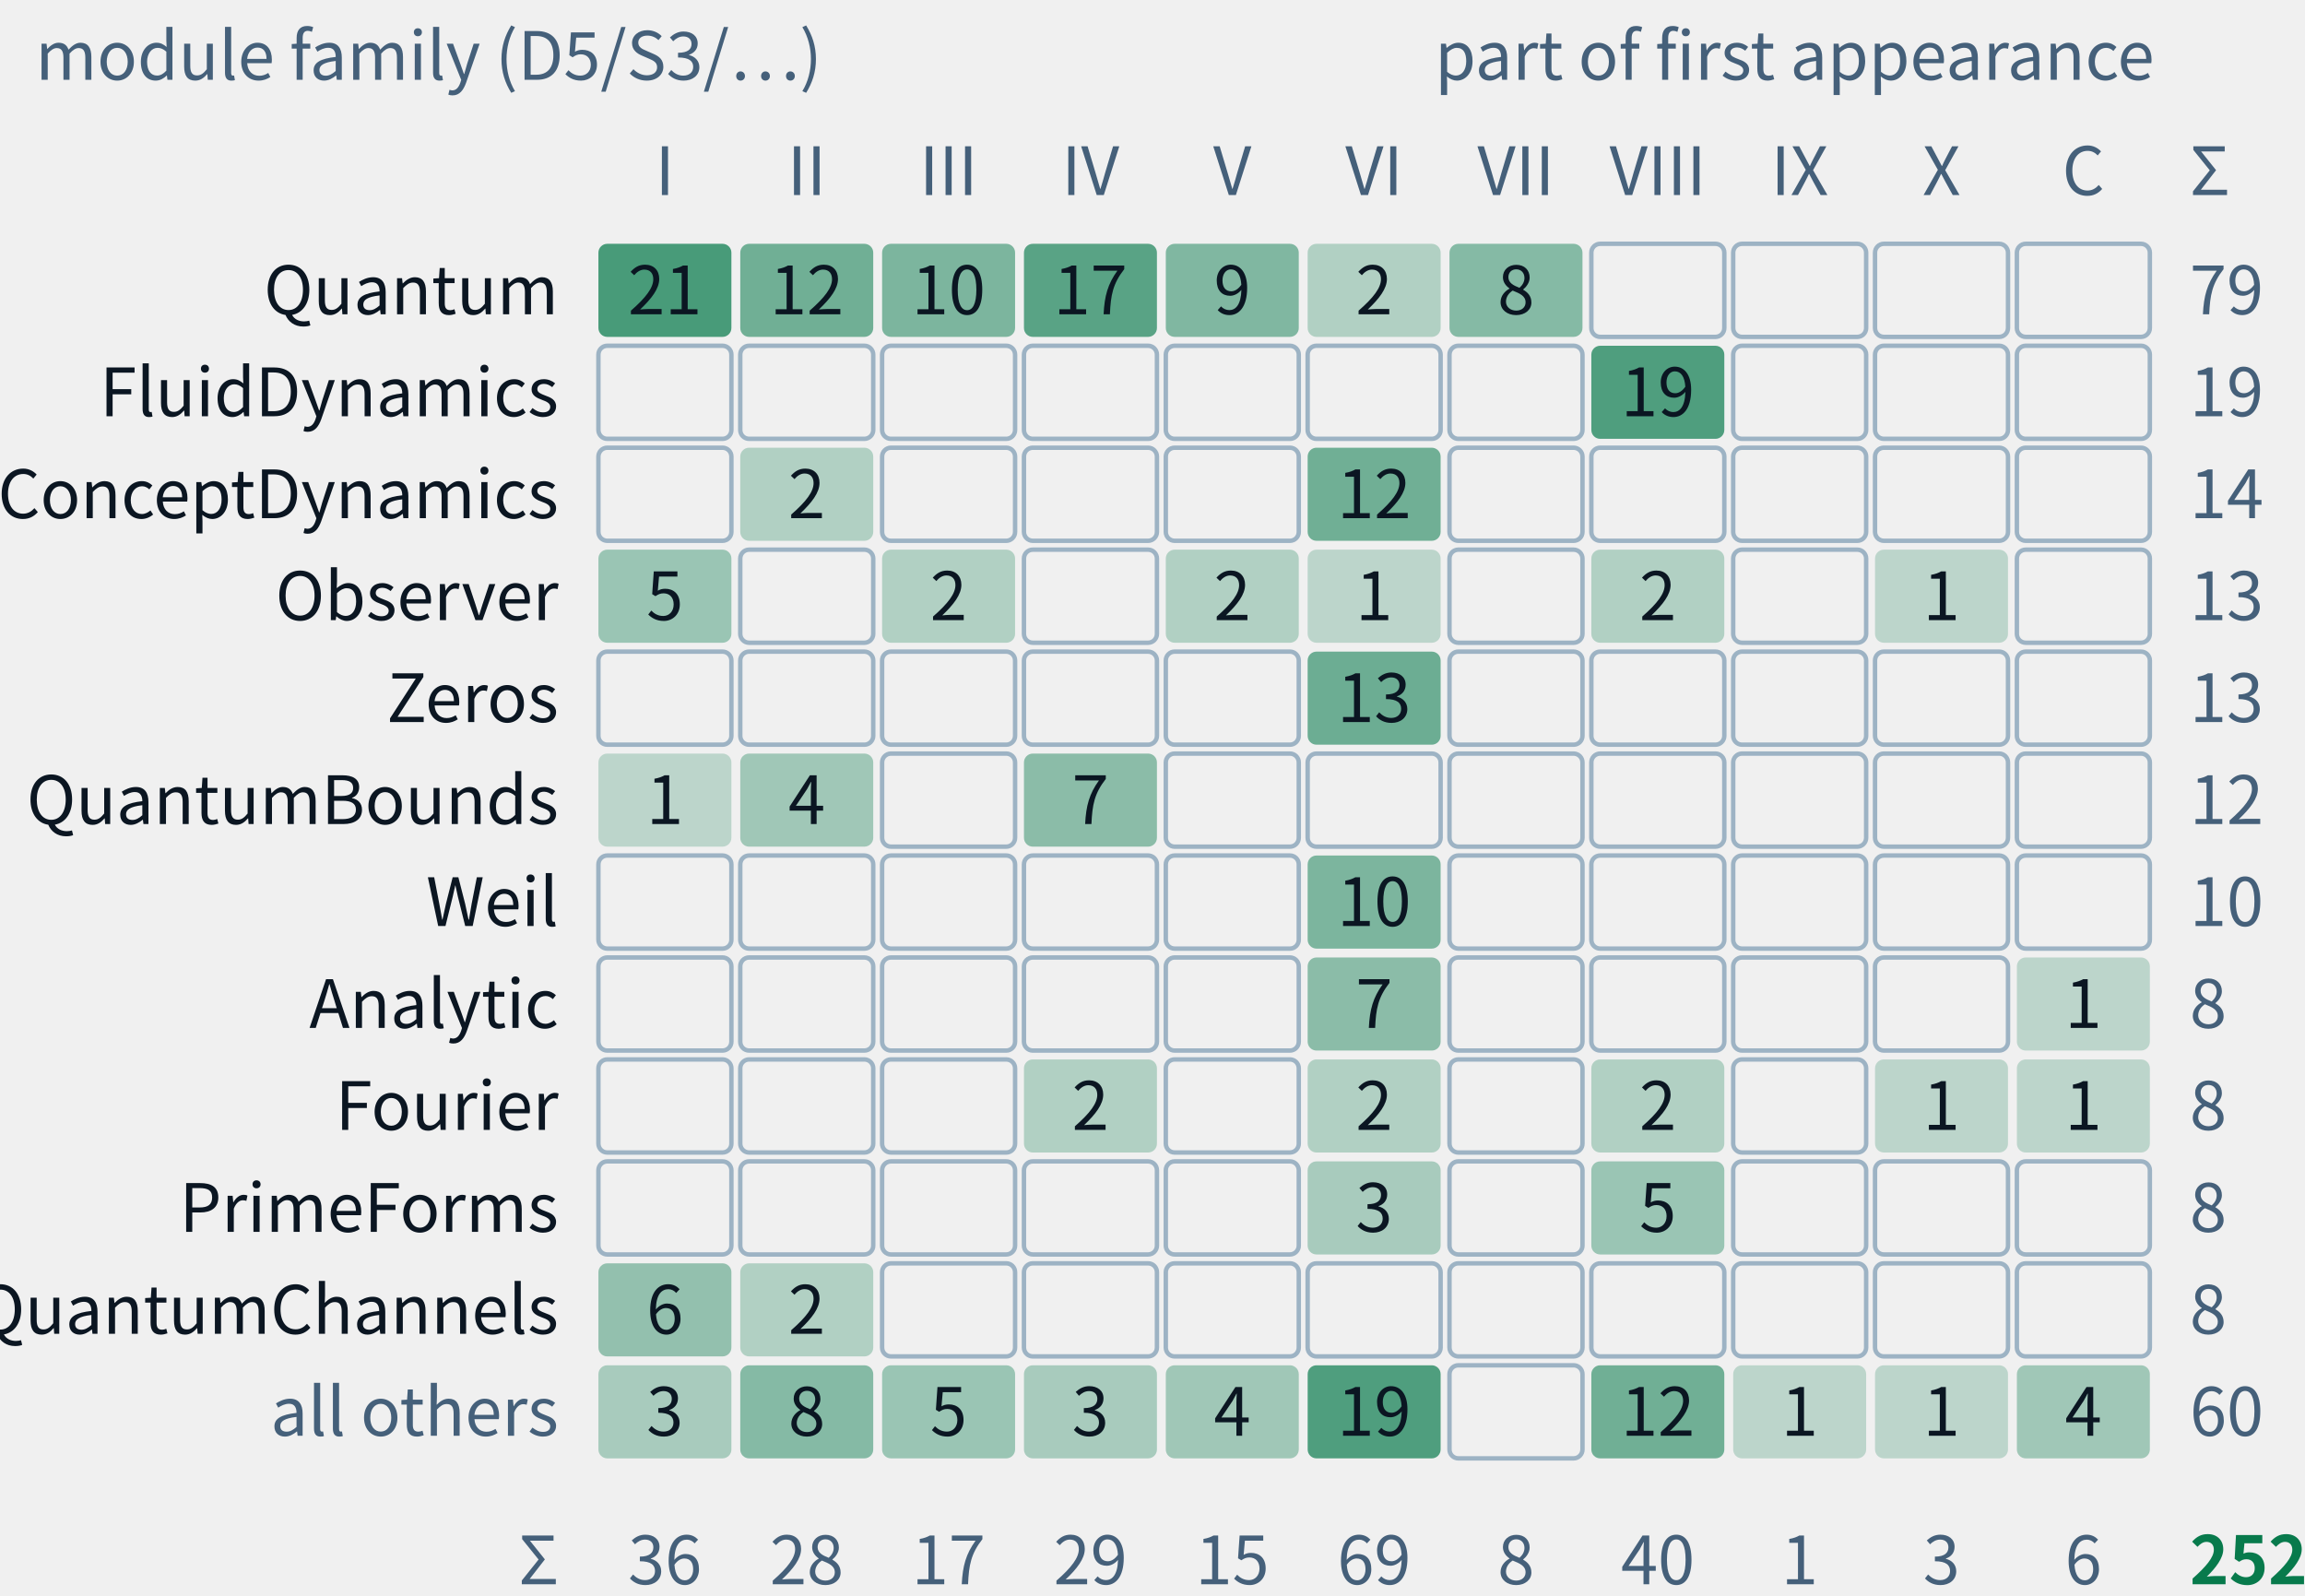
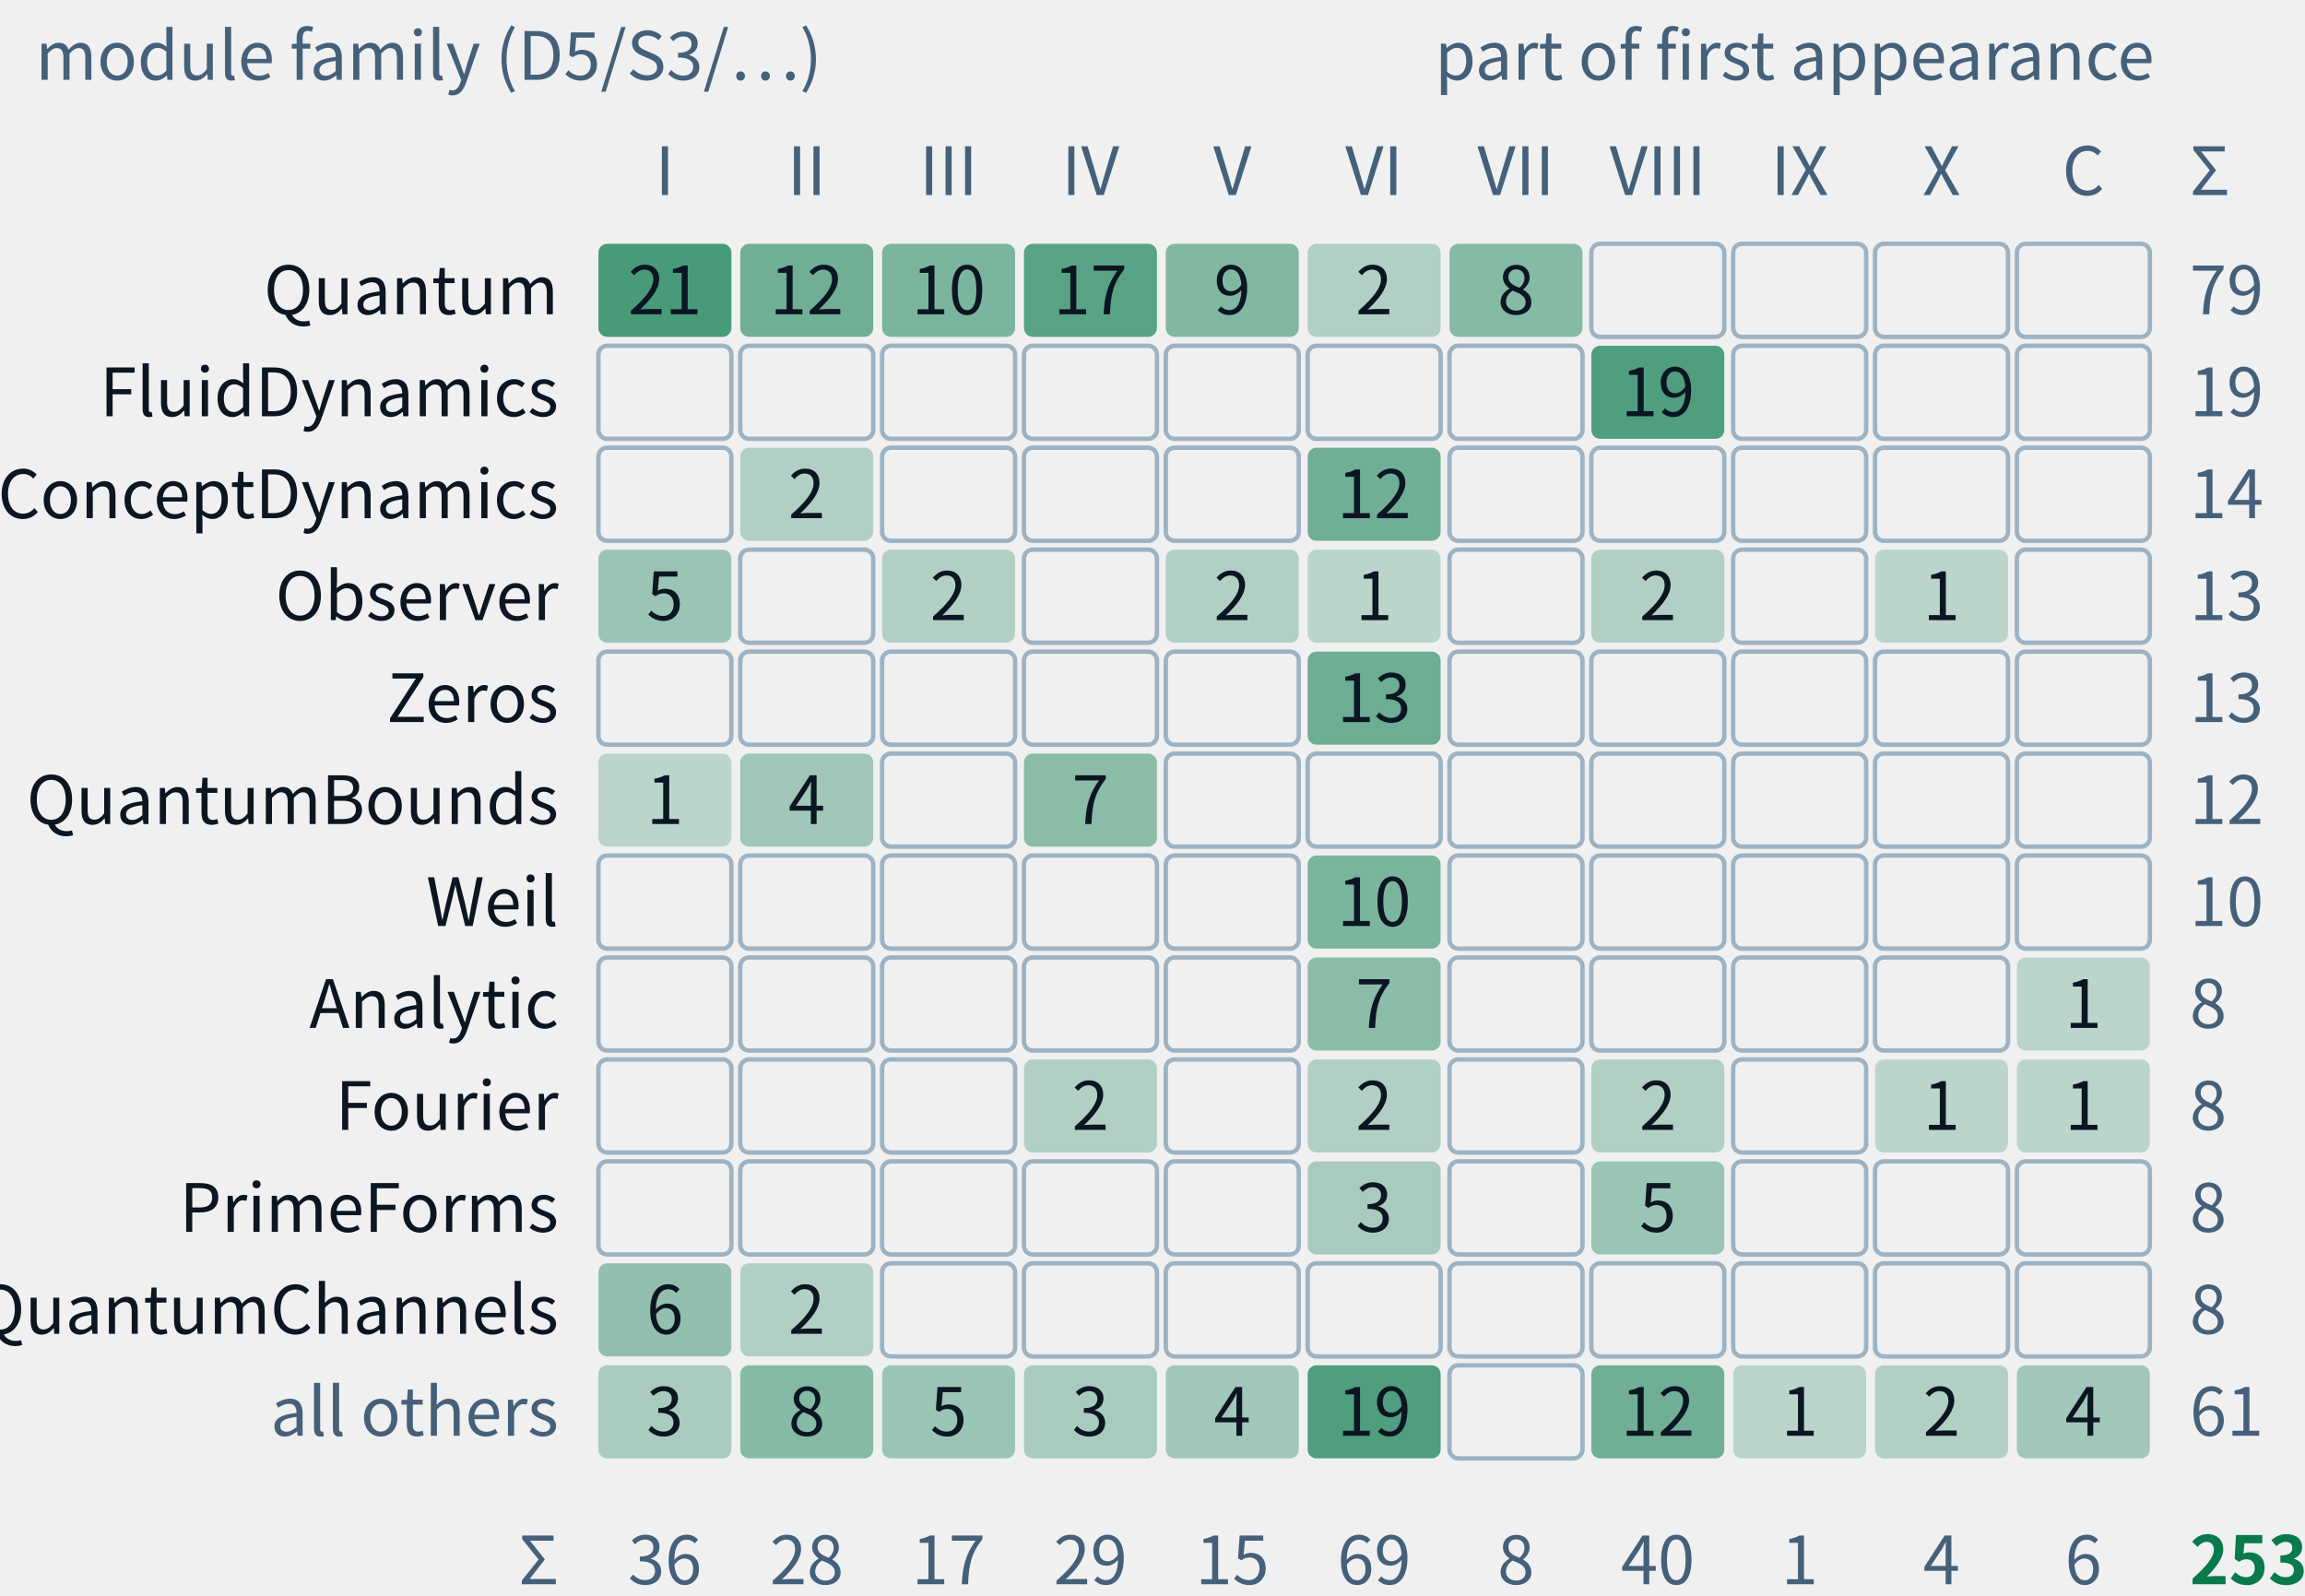
- <svg xmlns="http://www.w3.org/2000/svg" class="tr-fig" data-tr-fig="appc-modules-by-part" data-lang="en" viewBox="0 0 520 360" width="520" height="360" font-family="'Noto Sans SC', 'Noto Sans CJK SC', 'Source Sans 3', 'PingFang SC', 'Microsoft YaHei', system-ui, sans-serif" role="img" aria-label="A grid of counts: the rows are module families of trureturing, from top to bottom Quantum, FluidDynamics, ConceptDynamics, Observer, Zeros, QuantumBounds, Weil, Analytic, Fourier, PrimeForms, QuantumChannels and all others; the columns are Parts I to X and the coda with the appendices. Each cell gives how many theorems of that family first appear in that part, the darker the more, blank for none. The Quantum family is the largest, 79 theorems, spread over Parts I to VII; all 19 of FluidDynamics are in Part VIII; Zeros and Weil appear only in Part VI. They add up to 252, the C.1 index of appendix C.">
+ <svg xmlns="http://www.w3.org/2000/svg" class="tr-fig" data-tr-fig="appc-modules-by-part" data-lang="en" viewBox="0 0 520 360" width="520" height="360" font-family="'Noto Sans SC', 'Noto Sans CJK SC', 'Source Sans 3', 'PingFang SC', 'Microsoft YaHei', system-ui, sans-serif" role="img" aria-label="A grid of counts: the rows are module families of trureturing, from top to bottom Quantum, FluidDynamics, ConceptDynamics, Observer, Zeros, QuantumBounds, Weil, Analytic, Fourier, PrimeForms, QuantumChannels and all others; the columns are Parts I to X and the coda with the appendices. Each cell gives how many theorems of that family first appear in that part, the darker the more, blank for none. The Quantum family is the largest, 79 theorems, spread over Parts I to VII; all 19 of FluidDynamics are in Part VIII; Zeros and Weil appear only in Part VI. They add up to 253, the C.1 index of appendix C.">
  <style>.ts-ink{stroke:#0b1622}.tf-ink{fill:#0b1622}.ts-dim{stroke:#45607a}.tf-dim{fill:#45607a}.ts-faint{stroke:#9db3c4}.tf-faint{fill:#9db3c4}.ts-edge{stroke:#b9d0dd}.tf-edge{fill:#b9d0dd}.ts-hot{stroke:#5f9bb5}.tf-hot{fill:#5f9bb5}.ts-bg{stroke:#ffffff}.tf-bg{fill:#ffffff}.ts-panel{stroke:#eef5f9}.tf-panel{fill:#eef5f9}.ts-sheet{stroke:#f7fbfd}.tf-sheet{fill:#f7fbfd}.ts-cyan{stroke:#007c8a}.tf-cyan{fill:#007c8a}.ts-magenta{stroke:#b0128f}.tf-magenta{fill:#b0128f}.ts-amber{stroke:#946200}.tf-amber{fill:#946200}.ts-violet{stroke:#5a45c8}.tf-violet{fill:#5a45c8}.ts-ok{stroke:#087a4c}.tf-ok{fill:#087a4c}.ts-warn{stroke:#c21f3a}.tf-warn{fill:#c21f3a}.ts-blue{stroke:#1d5fd0}.tf-blue{fill:#1d5fd0}.ts-orange{stroke:#b85410}.tf-orange{fill:#b85410}.ts-sigma{stroke:#28405a}.tf-sigma{fill:#28405a}@media (prefers-color-scheme:dark){.ts-ink{stroke:#d4efff}.tf-ink{fill:#d4efff}.ts-dim{stroke:#6f8ea5}.tf-dim{fill:#6f8ea5}.ts-faint{stroke:#34506a}.tf-faint{fill:#34506a}.ts-edge{stroke:#143049}.tf-edge{fill:#143049}.ts-hot{stroke:#1f5d7c}.tf-hot{fill:#1f5d7c}.ts-bg{stroke:#03060c}.tf-bg{fill:#03060c}.ts-panel{stroke:#07101b}.tf-panel{fill:#07101b}.ts-sheet{stroke:#050c16}.tf-sheet{fill:#050c16}.ts-cyan{stroke:#19f0ff}.tf-cyan{fill:#19f0ff}.ts-magenta{stroke:#ff2fd0}.tf-magenta{fill:#ff2fd0}.ts-amber{stroke:#ffc83d}.tf-amber{fill:#ffc83d}.ts-violet{stroke:#9d8cff}.tf-violet{fill:#9d8cff}.ts-ok{stroke:#46ffb2}.tf-ok{fill:#46ffb2}.ts-warn{stroke:#ff5064}.tf-warn{fill:#ff5064}.ts-blue{stroke:#2a7bff}.tf-blue{fill:#2a7bff}.ts-orange{stroke:#ff8a3c}.tf-orange{fill:#ff8a3c}.ts-sigma{stroke:#cfe3ff}.tf-sigma{fill:#cfe3ff}}</style>
  <text class="tf-dim" x="8" y="18" font-size="15">module family (D5/S3/…)</text>
  <text class="tf-dim" x="486" y="18" font-size="15" text-anchor="end">part of first appearance</text>
  <text class="tf-dim" x="150" y="44" font-size="15" text-anchor="middle">I</text>
  <text class="tf-dim" x="182" y="44" font-size="15" text-anchor="middle">II</text>
  <text class="tf-dim" x="214" y="44" font-size="15" text-anchor="middle">III</text>
  <text class="tf-dim" x="246" y="44" font-size="15" text-anchor="middle">IV</text>
  <text class="tf-dim" x="278" y="44" font-size="15" text-anchor="middle">V</text>
  <text class="tf-dim" x="310" y="44" font-size="15" text-anchor="middle">VI</text>
  <text class="tf-dim" x="342" y="44" font-size="15" text-anchor="middle">VII</text>
  <text class="tf-dim" x="374" y="44" font-size="15" text-anchor="middle">VIII</text>
  <text class="tf-dim" x="406" y="44" font-size="15" text-anchor="middle">IX</text>
  <text class="tf-dim" x="438" y="44" font-size="15" text-anchor="middle">X</text>
  <text class="tf-dim" x="470" y="44" font-size="15" text-anchor="middle">C</text>
  <text class="tf-ink" x="126" y="70.9" font-size="15" text-anchor="end">Quantum</text>
  <rect x="135" y="55" width="30" height="21" rx="2" class="tf-ok" fill-opacity="0.72" />
  <text class="tf-ink" x="150" y="70.9" font-size="15" text-anchor="middle">21</text>
  <rect x="167" y="55" width="30" height="21" rx="2" class="tf-ok" fill-opacity="0.55" />
  <text class="tf-ink" x="182" y="70.9" font-size="15" text-anchor="middle">12</text>
  <rect x="199" y="55" width="30" height="21" rx="2" class="tf-ok" fill-opacity="0.5" />
  <text class="tf-ink" x="214" y="70.9" font-size="15" text-anchor="middle">10</text>
  <rect x="231" y="55" width="30" height="21" rx="2" class="tf-ok" fill-opacity="0.65" />
  <text class="tf-ink" x="246" y="70.9" font-size="15" text-anchor="middle">17</text>
  <rect x="263" y="55" width="30" height="21" rx="2" class="tf-ok" fill-opacity="0.48" />
  <text class="tf-ink" x="278" y="70.9" font-size="15" text-anchor="middle">9</text>
  <rect x="295" y="55" width="30" height="21" rx="2" class="tf-ok" fill-opacity="0.27" />
  <text class="tf-ink" x="310" y="70.9" font-size="15" text-anchor="middle">2</text>
  <rect x="327" y="55" width="30" height="21" rx="2" class="tf-ok" fill-opacity="0.46" />
  <text class="tf-ink" x="342" y="70.9" font-size="15" text-anchor="middle">8</text>
  <rect x="359" y="55" width="30" height="21" rx="2" class="ts-faint" stroke-width="1" fill="none" />
  <rect x="391" y="55" width="30" height="21" rx="2" class="ts-faint" stroke-width="1" fill="none" />
  <rect x="423" y="55" width="30" height="21" rx="2" class="ts-faint" stroke-width="1" fill="none" />
  <rect x="455" y="55" width="30" height="21" rx="2" class="ts-faint" stroke-width="1" fill="none" />
  <text class="tf-dim" x="494" y="70.9" font-size="15">79</text>
  <text class="tf-ink" x="126" y="93.9" font-size="15" text-anchor="end">FluidDynamics</text>
  <rect x="135" y="78" width="30" height="21" rx="2" class="ts-faint" stroke-width="1" fill="none" />
  <rect x="167" y="78" width="30" height="21" rx="2" class="ts-faint" stroke-width="1" fill="none" />
  <rect x="199" y="78" width="30" height="21" rx="2" class="ts-faint" stroke-width="1" fill="none" />
  <rect x="231" y="78" width="30" height="21" rx="2" class="ts-faint" stroke-width="1" fill="none" />
  <rect x="263" y="78" width="30" height="21" rx="2" class="ts-faint" stroke-width="1" fill="none" />
  <rect x="295" y="78" width="30" height="21" rx="2" class="ts-faint" stroke-width="1" fill="none" />
  <rect x="327" y="78" width="30" height="21" rx="2" class="ts-faint" stroke-width="1" fill="none" />
  <rect x="359" y="78" width="30" height="21" rx="2" class="tf-ok" fill-opacity="0.69" />
  <text class="tf-ink" x="374" y="93.9" font-size="15" text-anchor="middle">19</text>
  <rect x="391" y="78" width="30" height="21" rx="2" class="ts-faint" stroke-width="1" fill="none" />
  <rect x="423" y="78" width="30" height="21" rx="2" class="ts-faint" stroke-width="1" fill="none" />
  <rect x="455" y="78" width="30" height="21" rx="2" class="ts-faint" stroke-width="1" fill="none" />
  <text class="tf-dim" x="494" y="93.9" font-size="15">19</text>
  <text class="tf-ink" x="126" y="116.9" font-size="15" text-anchor="end">ConceptDynamics</text>
  <rect x="135" y="101" width="30" height="21" rx="2" class="ts-faint" stroke-width="1" fill="none" />
  <rect x="167" y="101" width="30" height="21" rx="2" class="tf-ok" fill-opacity="0.27" />
  <text class="tf-ink" x="182" y="116.9" font-size="15" text-anchor="middle">2</text>
  <rect x="199" y="101" width="30" height="21" rx="2" class="ts-faint" stroke-width="1" fill="none" />
  <rect x="231" y="101" width="30" height="21" rx="2" class="ts-faint" stroke-width="1" fill="none" />
  <rect x="263" y="101" width="30" height="21" rx="2" class="ts-faint" stroke-width="1" fill="none" />
  <rect x="295" y="101" width="30" height="21" rx="2" class="tf-ok" fill-opacity="0.55" />
  <text class="tf-ink" x="310" y="116.9" font-size="15" text-anchor="middle">12</text>
  <rect x="327" y="101" width="30" height="21" rx="2" class="ts-faint" stroke-width="1" fill="none" />
  <rect x="359" y="101" width="30" height="21" rx="2" class="ts-faint" stroke-width="1" fill="none" />
  <rect x="391" y="101" width="30" height="21" rx="2" class="ts-faint" stroke-width="1" fill="none" />
  <rect x="423" y="101" width="30" height="21" rx="2" class="ts-faint" stroke-width="1" fill="none" />
  <rect x="455" y="101" width="30" height="21" rx="2" class="ts-faint" stroke-width="1" fill="none" />
  <text class="tf-dim" x="494" y="116.9" font-size="15">14</text>
  <text class="tf-ink" x="126" y="139.9" font-size="15" text-anchor="end">Observer</text>
  <rect x="135" y="124" width="30" height="21" rx="2" class="tf-ok" fill-opacity="0.37" />
  <text class="tf-ink" x="150" y="139.9" font-size="15" text-anchor="middle">5</text>
  <rect x="167" y="124" width="30" height="21" rx="2" class="ts-faint" stroke-width="1" fill="none" />
  <rect x="199" y="124" width="30" height="21" rx="2" class="tf-ok" fill-opacity="0.27" />
  <text class="tf-ink" x="214" y="139.9" font-size="15" text-anchor="middle">2</text>
  <rect x="231" y="124" width="30" height="21" rx="2" class="ts-faint" stroke-width="1" fill="none" />
  <rect x="263" y="124" width="30" height="21" rx="2" class="tf-ok" fill-opacity="0.27" />
  <text class="tf-ink" x="278" y="139.9" font-size="15" text-anchor="middle">2</text>
  <rect x="295" y="124" width="30" height="21" rx="2" class="tf-ok" fill-opacity="0.22" />
  <text class="tf-ink" x="310" y="139.9" font-size="15" text-anchor="middle">1</text>
  <rect x="327" y="124" width="30" height="21" rx="2" class="ts-faint" stroke-width="1" fill="none" />
  <rect x="359" y="124" width="30" height="21" rx="2" class="tf-ok" fill-opacity="0.27" />
  <text class="tf-ink" x="374" y="139.9" font-size="15" text-anchor="middle">2</text>
  <rect x="391" y="124" width="30" height="21" rx="2" class="ts-faint" stroke-width="1" fill="none" />
  <rect x="423" y="124" width="30" height="21" rx="2" class="tf-ok" fill-opacity="0.22" />
  <text class="tf-ink" x="438" y="139.9" font-size="15" text-anchor="middle">1</text>
  <rect x="455" y="124" width="30" height="21" rx="2" class="ts-faint" stroke-width="1" fill="none" />
  <text class="tf-dim" x="494" y="139.9" font-size="15">13</text>
  <text class="tf-ink" x="126" y="162.9" font-size="15" text-anchor="end">Zeros</text>
  <rect x="135" y="147" width="30" height="21" rx="2" class="ts-faint" stroke-width="1" fill="none" />
  <rect x="167" y="147" width="30" height="21" rx="2" class="ts-faint" stroke-width="1" fill="none" />
  <rect x="199" y="147" width="30" height="21" rx="2" class="ts-faint" stroke-width="1" fill="none" />
  <rect x="231" y="147" width="30" height="21" rx="2" class="ts-faint" stroke-width="1" fill="none" />
  <rect x="263" y="147" width="30" height="21" rx="2" class="ts-faint" stroke-width="1" fill="none" />
  <rect x="295" y="147" width="30" height="21" rx="2" class="tf-ok" fill-opacity="0.57" />
  <text class="tf-ink" x="310" y="162.9" font-size="15" text-anchor="middle">13</text>
  <rect x="327" y="147" width="30" height="21" rx="2" class="ts-faint" stroke-width="1" fill="none" />
  <rect x="359" y="147" width="30" height="21" rx="2" class="ts-faint" stroke-width="1" fill="none" />
  <rect x="391" y="147" width="30" height="21" rx="2" class="ts-faint" stroke-width="1" fill="none" />
  <rect x="423" y="147" width="30" height="21" rx="2" class="ts-faint" stroke-width="1" fill="none" />
  <rect x="455" y="147" width="30" height="21" rx="2" class="ts-faint" stroke-width="1" fill="none" />
  <text class="tf-dim" x="494" y="162.9" font-size="15">13</text>
  <text class="tf-ink" x="126" y="185.9" font-size="15" text-anchor="end">QuantumBounds</text>
  <rect x="135" y="170" width="30" height="21" rx="2" class="tf-ok" fill-opacity="0.22" />
  <text class="tf-ink" x="150" y="185.9" font-size="15" text-anchor="middle">1</text>
  <rect x="167" y="170" width="30" height="21" rx="2" class="tf-ok" fill-opacity="0.34" />
  <text class="tf-ink" x="182" y="185.9" font-size="15" text-anchor="middle">4</text>
  <rect x="199" y="170" width="30" height="21" rx="2" class="ts-faint" stroke-width="1" fill="none" />
  <rect x="231" y="170" width="30" height="21" rx="2" class="tf-ok" fill-opacity="0.43" />
  <text class="tf-ink" x="246" y="185.9" font-size="15" text-anchor="middle">7</text>
  <rect x="263" y="170" width="30" height="21" rx="2" class="ts-faint" stroke-width="1" fill="none" />
  <rect x="295" y="170" width="30" height="21" rx="2" class="ts-faint" stroke-width="1" fill="none" />
  <rect x="327" y="170" width="30" height="21" rx="2" class="ts-faint" stroke-width="1" fill="none" />
  <rect x="359" y="170" width="30" height="21" rx="2" class="ts-faint" stroke-width="1" fill="none" />
  <rect x="391" y="170" width="30" height="21" rx="2" class="ts-faint" stroke-width="1" fill="none" />
  <rect x="423" y="170" width="30" height="21" rx="2" class="ts-faint" stroke-width="1" fill="none" />
  <rect x="455" y="170" width="30" height="21" rx="2" class="ts-faint" stroke-width="1" fill="none" />
  <text class="tf-dim" x="494" y="185.9" font-size="15">12</text>
  <text class="tf-ink" x="126" y="208.9" font-size="15" text-anchor="end">Weil</text>
  <rect x="135" y="193" width="30" height="21" rx="2" class="ts-faint" stroke-width="1" fill="none" />
  <rect x="167" y="193" width="30" height="21" rx="2" class="ts-faint" stroke-width="1" fill="none" />
  <rect x="199" y="193" width="30" height="21" rx="2" class="ts-faint" stroke-width="1" fill="none" />
  <rect x="231" y="193" width="30" height="21" rx="2" class="ts-faint" stroke-width="1" fill="none" />
  <rect x="263" y="193" width="30" height="21" rx="2" class="ts-faint" stroke-width="1" fill="none" />
  <rect x="295" y="193" width="30" height="21" rx="2" class="tf-ok" fill-opacity="0.5" />
  <text class="tf-ink" x="310" y="208.9" font-size="15" text-anchor="middle">10</text>
  <rect x="327" y="193" width="30" height="21" rx="2" class="ts-faint" stroke-width="1" fill="none" />
  <rect x="359" y="193" width="30" height="21" rx="2" class="ts-faint" stroke-width="1" fill="none" />
  <rect x="391" y="193" width="30" height="21" rx="2" class="ts-faint" stroke-width="1" fill="none" />
  <rect x="423" y="193" width="30" height="21" rx="2" class="ts-faint" stroke-width="1" fill="none" />
  <rect x="455" y="193" width="30" height="21" rx="2" class="ts-faint" stroke-width="1" fill="none" />
  <text class="tf-dim" x="494" y="208.9" font-size="15">10</text>
  <text class="tf-ink" x="126" y="231.9" font-size="15" text-anchor="end">Analytic</text>
  <rect x="135" y="216" width="30" height="21" rx="2" class="ts-faint" stroke-width="1" fill="none" />
  <rect x="167" y="216" width="30" height="21" rx="2" class="ts-faint" stroke-width="1" fill="none" />
  <rect x="199" y="216" width="30" height="21" rx="2" class="ts-faint" stroke-width="1" fill="none" />
  <rect x="231" y="216" width="30" height="21" rx="2" class="ts-faint" stroke-width="1" fill="none" />
  <rect x="263" y="216" width="30" height="21" rx="2" class="ts-faint" stroke-width="1" fill="none" />
  <rect x="295" y="216" width="30" height="21" rx="2" class="tf-ok" fill-opacity="0.43" />
  <text class="tf-ink" x="310" y="231.9" font-size="15" text-anchor="middle">7</text>
  <rect x="327" y="216" width="30" height="21" rx="2" class="ts-faint" stroke-width="1" fill="none" />
  <rect x="359" y="216" width="30" height="21" rx="2" class="ts-faint" stroke-width="1" fill="none" />
  <rect x="391" y="216" width="30" height="21" rx="2" class="ts-faint" stroke-width="1" fill="none" />
  <rect x="423" y="216" width="30" height="21" rx="2" class="ts-faint" stroke-width="1" fill="none" />
  <rect x="455" y="216" width="30" height="21" rx="2" class="tf-ok" fill-opacity="0.22" />
  <text class="tf-ink" x="470" y="231.9" font-size="15" text-anchor="middle">1</text>
  <text class="tf-dim" x="494" y="231.9" font-size="15">8</text>
  <text class="tf-ink" x="126" y="254.9" font-size="15" text-anchor="end">Fourier</text>
  <rect x="135" y="239" width="30" height="21" rx="2" class="ts-faint" stroke-width="1" fill="none" />
  <rect x="167" y="239" width="30" height="21" rx="2" class="ts-faint" stroke-width="1" fill="none" />
  <rect x="199" y="239" width="30" height="21" rx="2" class="ts-faint" stroke-width="1" fill="none" />
  <rect x="231" y="239" width="30" height="21" rx="2" class="tf-ok" fill-opacity="0.27" />
  <text class="tf-ink" x="246" y="254.9" font-size="15" text-anchor="middle">2</text>
  <rect x="263" y="239" width="30" height="21" rx="2" class="ts-faint" stroke-width="1" fill="none" />
  <rect x="295" y="239" width="30" height="21" rx="2" class="tf-ok" fill-opacity="0.27" />
  <text class="tf-ink" x="310" y="254.9" font-size="15" text-anchor="middle">2</text>
  <rect x="327" y="239" width="30" height="21" rx="2" class="ts-faint" stroke-width="1" fill="none" />
  <rect x="359" y="239" width="30" height="21" rx="2" class="tf-ok" fill-opacity="0.27" />
  <text class="tf-ink" x="374" y="254.9" font-size="15" text-anchor="middle">2</text>
  <rect x="391" y="239" width="30" height="21" rx="2" class="ts-faint" stroke-width="1" fill="none" />
  <rect x="423" y="239" width="30" height="21" rx="2" class="tf-ok" fill-opacity="0.22" />
  <text class="tf-ink" x="438" y="254.9" font-size="15" text-anchor="middle">1</text>
  <rect x="455" y="239" width="30" height="21" rx="2" class="tf-ok" fill-opacity="0.22" />
  <text class="tf-ink" x="470" y="254.9" font-size="15" text-anchor="middle">1</text>
  <text class="tf-dim" x="494" y="254.9" font-size="15">8</text>
  <text class="tf-ink" x="126" y="277.9" font-size="15" text-anchor="end">PrimeForms</text>
  <rect x="135" y="262" width="30" height="21" rx="2" class="ts-faint" stroke-width="1" fill="none" />
  <rect x="167" y="262" width="30" height="21" rx="2" class="ts-faint" stroke-width="1" fill="none" />
  <rect x="199" y="262" width="30" height="21" rx="2" class="ts-faint" stroke-width="1" fill="none" />
  <rect x="231" y="262" width="30" height="21" rx="2" class="ts-faint" stroke-width="1" fill="none" />
  <rect x="263" y="262" width="30" height="21" rx="2" class="ts-faint" stroke-width="1" fill="none" />
  <rect x="295" y="262" width="30" height="21" rx="2" class="tf-ok" fill-opacity="0.31" />
  <text class="tf-ink" x="310" y="277.9" font-size="15" text-anchor="middle">3</text>
  <rect x="327" y="262" width="30" height="21" rx="2" class="ts-faint" stroke-width="1" fill="none" />
  <rect x="359" y="262" width="30" height="21" rx="2" class="tf-ok" fill-opacity="0.37" />
  <text class="tf-ink" x="374" y="277.9" font-size="15" text-anchor="middle">5</text>
  <rect x="391" y="262" width="30" height="21" rx="2" class="ts-faint" stroke-width="1" fill="none" />
  <rect x="423" y="262" width="30" height="21" rx="2" class="ts-faint" stroke-width="1" fill="none" />
  <rect x="455" y="262" width="30" height="21" rx="2" class="ts-faint" stroke-width="1" fill="none" />
  <text class="tf-dim" x="494" y="277.9" font-size="15">8</text>
  <text class="tf-ink" x="126" y="300.9" font-size="15" text-anchor="end">QuantumChannels</text>
  <rect x="135" y="285" width="30" height="21" rx="2" class="tf-ok" fill-opacity="0.4" />
  <text class="tf-ink" x="150" y="300.9" font-size="15" text-anchor="middle">6</text>
  <rect x="167" y="285" width="30" height="21" rx="2" class="tf-ok" fill-opacity="0.27" />
  <text class="tf-ink" x="182" y="300.9" font-size="15" text-anchor="middle">2</text>
  <rect x="199" y="285" width="30" height="21" rx="2" class="ts-faint" stroke-width="1" fill="none" />
  <rect x="231" y="285" width="30" height="21" rx="2" class="ts-faint" stroke-width="1" fill="none" />
  <rect x="263" y="285" width="30" height="21" rx="2" class="ts-faint" stroke-width="1" fill="none" />
  <rect x="295" y="285" width="30" height="21" rx="2" class="ts-faint" stroke-width="1" fill="none" />
  <rect x="327" y="285" width="30" height="21" rx="2" class="ts-faint" stroke-width="1" fill="none" />
  <rect x="359" y="285" width="30" height="21" rx="2" class="ts-faint" stroke-width="1" fill="none" />
  <rect x="391" y="285" width="30" height="21" rx="2" class="ts-faint" stroke-width="1" fill="none" />
  <rect x="423" y="285" width="30" height="21" rx="2" class="ts-faint" stroke-width="1" fill="none" />
  <rect x="455" y="285" width="30" height="21" rx="2" class="ts-faint" stroke-width="1" fill="none" />
  <text class="tf-dim" x="494" y="300.9" font-size="15">8</text>
  <text class="tf-dim" x="126" y="323.9" font-size="15" text-anchor="end">all others</text>
  <rect x="135" y="308" width="30" height="21" rx="2" class="tf-ok" fill-opacity="0.31" />
  <text class="tf-ink" x="150" y="323.9" font-size="15" text-anchor="middle">3</text>
  <rect x="167" y="308" width="30" height="21" rx="2" class="tf-ok" fill-opacity="0.46" />
  <text class="tf-ink" x="182" y="323.9" font-size="15" text-anchor="middle">8</text>
  <rect x="199" y="308" width="30" height="21" rx="2" class="tf-ok" fill-opacity="0.37" />
  <text class="tf-ink" x="214" y="323.9" font-size="15" text-anchor="middle">5</text>
  <rect x="231" y="308" width="30" height="21" rx="2" class="tf-ok" fill-opacity="0.31" />
  <text class="tf-ink" x="246" y="323.9" font-size="15" text-anchor="middle">3</text>
  <rect x="263" y="308" width="30" height="21" rx="2" class="tf-ok" fill-opacity="0.34" />
  <text class="tf-ink" x="278" y="323.9" font-size="15" text-anchor="middle">4</text>
  <rect x="295" y="308" width="30" height="21" rx="2" class="tf-ok" fill-opacity="0.69" />
  <text class="tf-ink" x="310" y="323.9" font-size="15" text-anchor="middle">19</text>
  <rect x="327" y="308" width="30" height="21" rx="2" class="ts-faint" stroke-width="1" fill="none" />
  <rect x="359" y="308" width="30" height="21" rx="2" class="tf-ok" fill-opacity="0.55" />
  <text class="tf-ink" x="374" y="323.9" font-size="15" text-anchor="middle">12</text>
  <rect x="391" y="308" width="30" height="21" rx="2" class="tf-ok" fill-opacity="0.22" />
  <text class="tf-ink" x="406" y="323.9" font-size="15" text-anchor="middle">1</text>
-   <rect x="423" y="308" width="30" height="21" rx="2" class="tf-ok" fill-opacity="0.22" />
-   <text class="tf-ink" x="438" y="323.9" font-size="15" text-anchor="middle">1</text>
+   <rect x="423" y="308" width="30" height="21" rx="2" class="tf-ok" fill-opacity="0.27" />
+   <text class="tf-ink" x="438" y="323.9" font-size="15" text-anchor="middle">2</text>
  <rect x="455" y="308" width="30" height="21" rx="2" class="tf-ok" fill-opacity="0.34" />
  <text class="tf-ink" x="470" y="323.9" font-size="15" text-anchor="middle">4</text>
-   <text class="tf-dim" x="494" y="323.9" font-size="15">60</text>
+   <text class="tf-dim" x="494" y="323.9" font-size="15">61</text>
  <text class="tf-dim" x="494" y="44" font-size="15">Σ</text>
  <text class="tf-dim" x="126" y="357.4" font-size="15" text-anchor="end">Σ</text>
  <text class="tf-dim" x="150" y="357.4" font-size="15" text-anchor="middle">36</text>
  <text class="tf-dim" x="182" y="357.4" font-size="15" text-anchor="middle">28</text>
  <text class="tf-dim" x="214" y="357.4" font-size="15" text-anchor="middle">17</text>
  <text class="tf-dim" x="246" y="357.4" font-size="15" text-anchor="middle">29</text>
  <text class="tf-dim" x="278" y="357.4" font-size="15" text-anchor="middle">15</text>
  <text class="tf-dim" x="310" y="357.4" font-size="15" text-anchor="middle">69</text>
  <text class="tf-dim" x="342" y="357.4" font-size="15" text-anchor="middle">8</text>
  <text class="tf-dim" x="374" y="357.4" font-size="15" text-anchor="middle">40</text>
  <text class="tf-dim" x="406" y="357.4" font-size="15" text-anchor="middle">1</text>
-   <text class="tf-dim" x="438" y="357.4" font-size="15" text-anchor="middle">3</text>
+   <text class="tf-dim" x="438" y="357.4" font-size="15" text-anchor="middle">4</text>
  <text class="tf-dim" x="470" y="357.4" font-size="15" text-anchor="middle">6</text>
-   <text class="tf-ok" x="494" y="357.4" font-size="15" font-weight="600">252</text>
+   <text class="tf-ok" x="494" y="357.4" font-size="15" font-weight="600">253</text>
</svg>
